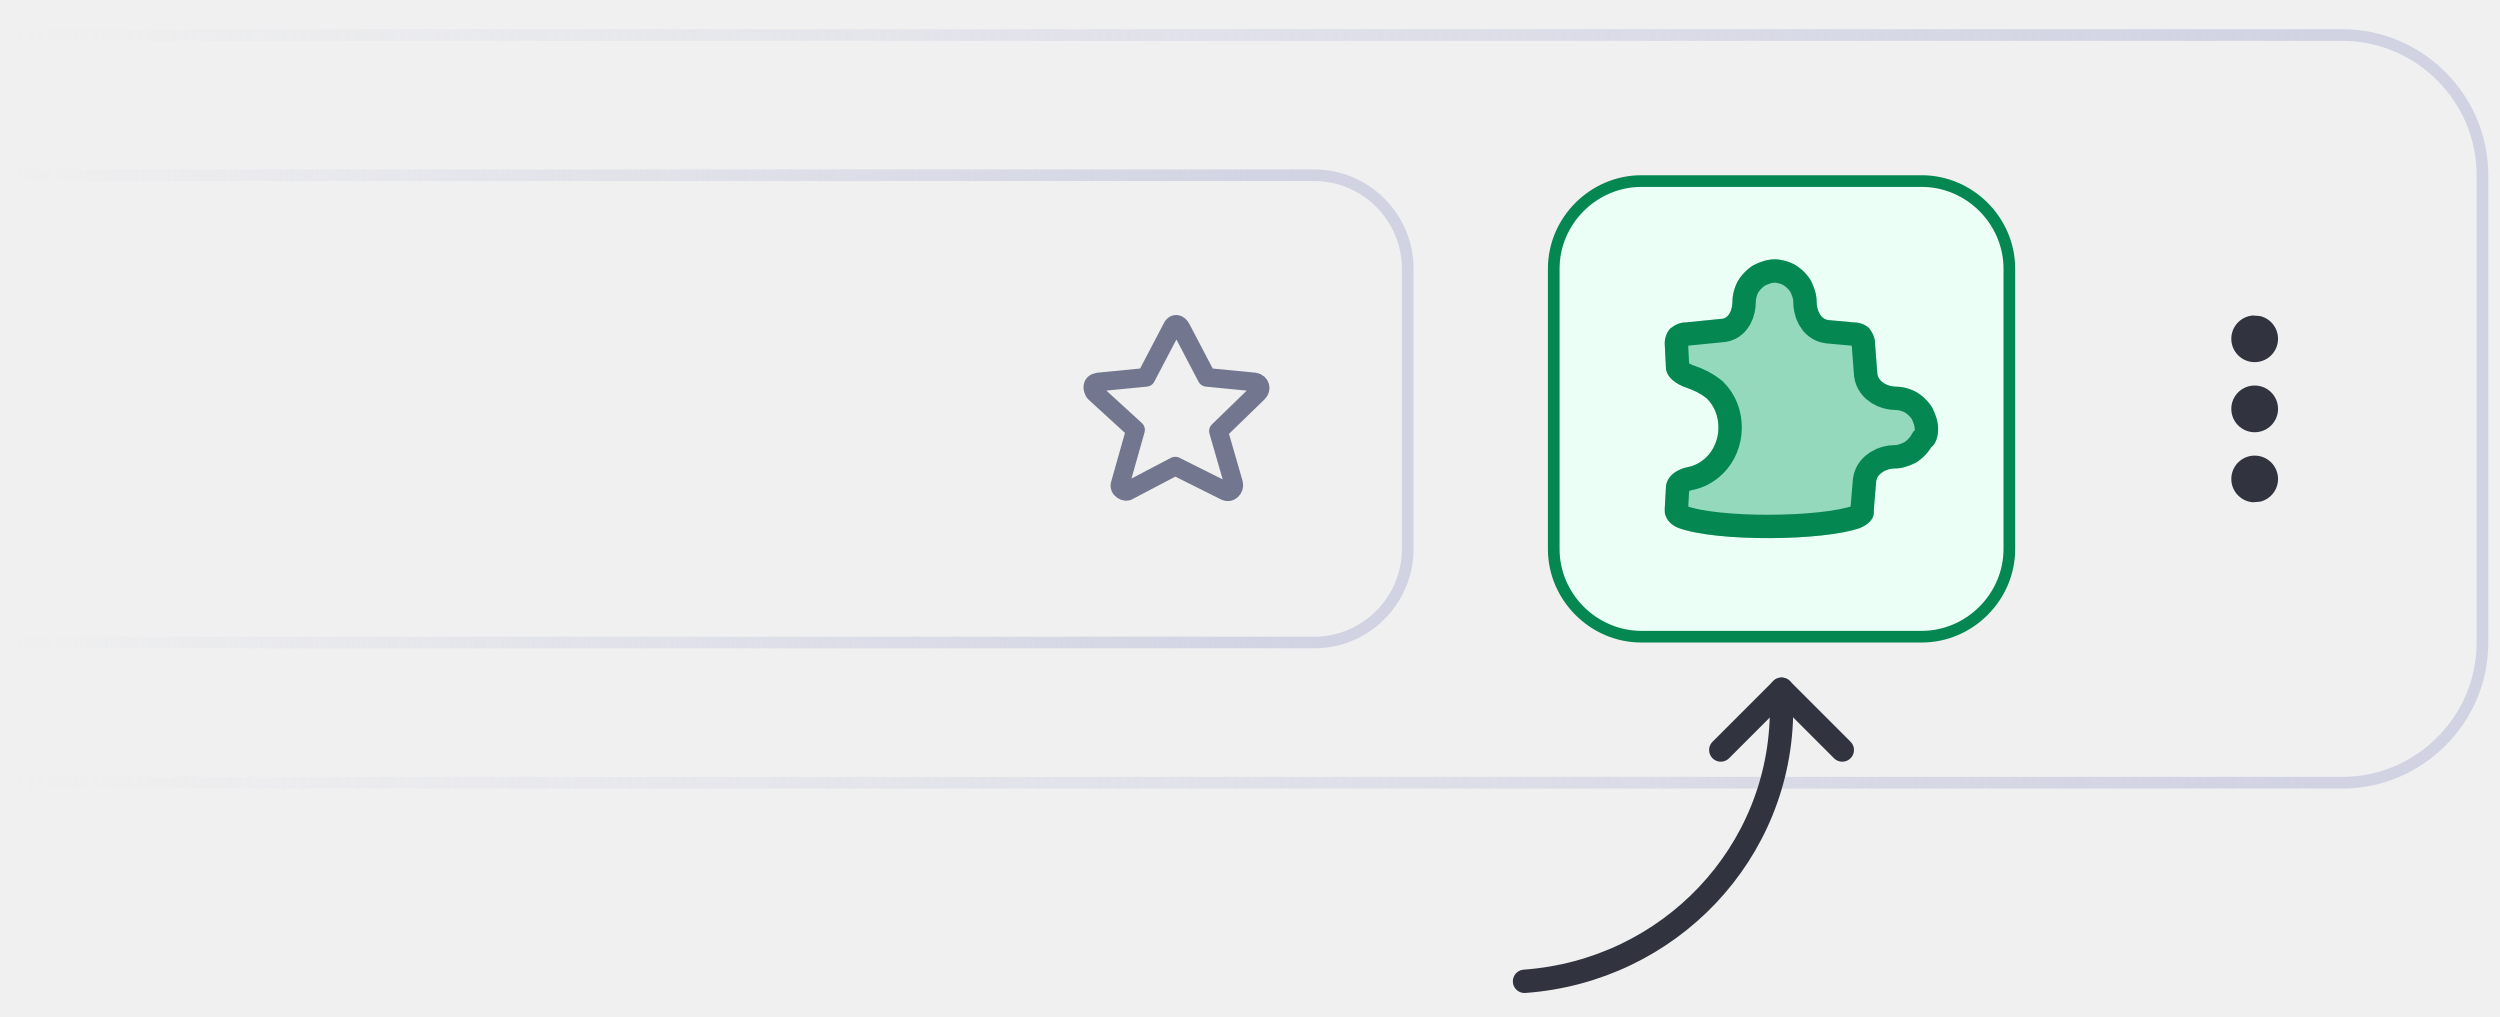
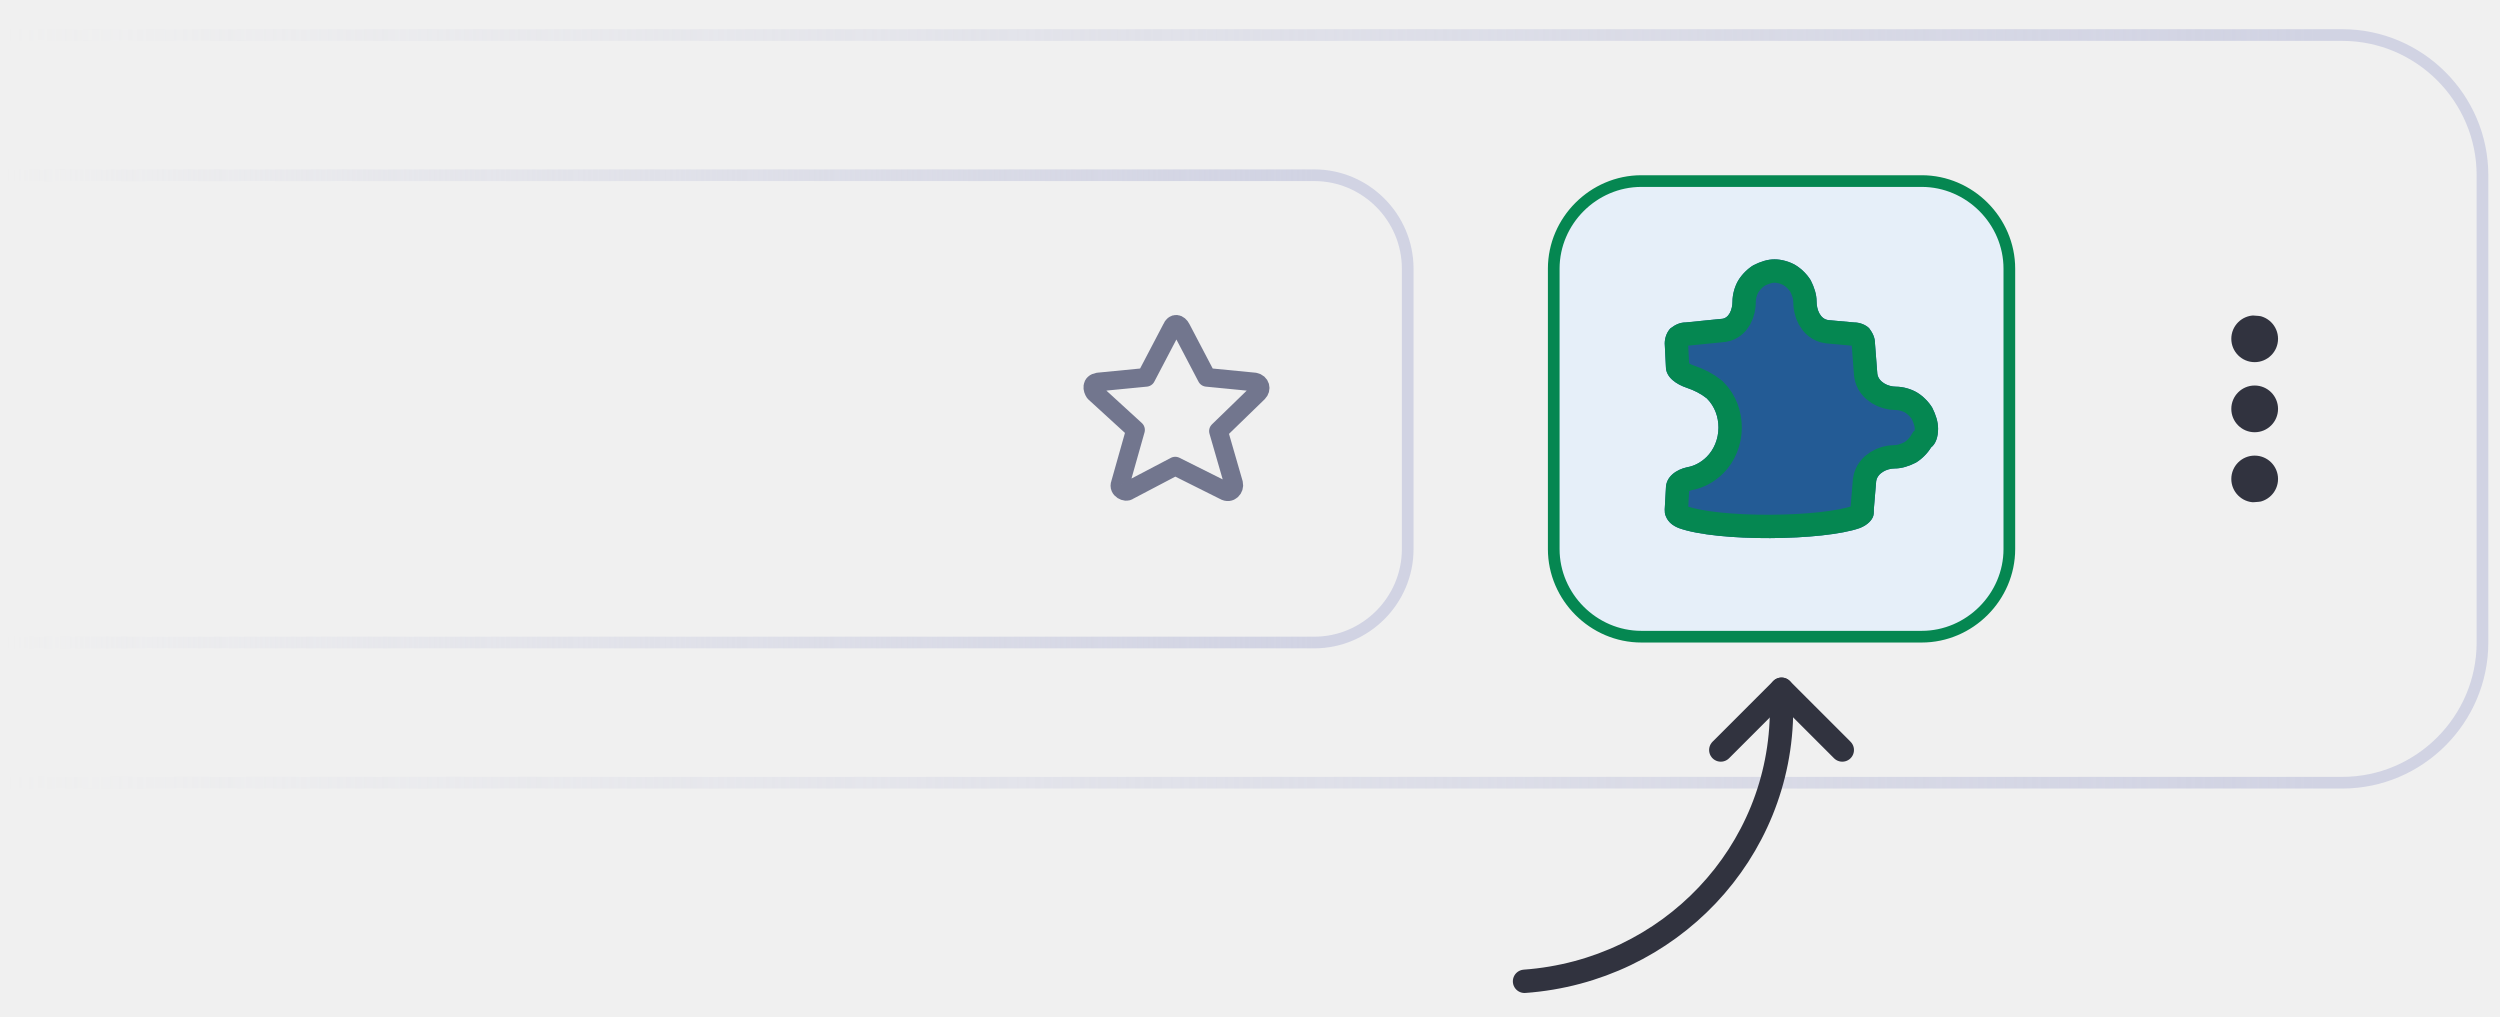
<svg xmlns="http://www.w3.org/2000/svg" xmlns:xlink="http://www.w3.org/1999/xlink" viewBox="0 0 214 87" enable-background="new 0 0 214 87" xml:space="preserve">
  <linearGradient id="a" gradientUnits="userSpaceOnUse" x1="112.523" y1="52.89" x2=".5" y2="52.89" gradientTransform="matrix(1 0 0 -1 0 87.89)">
    <stop offset="0" style="stop-color:#d1d3e3" />
    <stop offset="1" style="stop-color:#d1d3e3;stop-opacity:0" />
  </linearGradient>
  <path fill="none" stroke="url(#a)" d="M.5 15h112c4.4 0 8 3.6 8 8v24c0 4.4-3.6 8-8 8H.5" />
  <linearGradient id="b" gradientUnits="userSpaceOnUse" x1="198.408" y1="52.89" x2=".5" y2="52.89" gradientTransform="matrix(1 0 0 -1 0 87.89)">
    <stop offset="0" style="stop-color:#d1d3e3" />
    <stop offset="1" style="stop-color:#d1d3e3;stop-opacity:0" />
  </linearGradient>
  <path fill="none" stroke="url(#b)" d="M.5 3h200c6.6 0 12 5.4 12 12v40c0 6.6-5.4 12-12 12H.5" />
  <path fill="none" stroke="#72768E" stroke-width="1.6" stroke-linecap="round" stroke-linejoin="round" d="m101.1 28.1 2.2 4.2 4.1.4c.5.1.6.6.3.9l-3.4 3.3 1.3 4.5c.1.4-.3.9-.8.6l-4.2-2.1-4 2.1c-.2.2-.9-.1-.7-.6l1.3-4.6-3.5-3.2c-.2-.3-.3-.8.3-.9l4.1-.4 2.2-4.2c.2-.5.6-.4.8 0z" />
-   <path fill="#ECFFF7" stroke="#058751" d="M140.5 15.5h24c4.1 0 7.5 3.4 7.5 7.5v24c0 4.1-3.4 7.5-7.5 7.5h-24c-4.1 0-7.5-3.4-7.5-7.5V23c0-4.1 3.4-7.5 7.5-7.5z" />
-   <path fill="#95D9BD" d="M165.9 36.7c0-.6-.2-1.2-.5-1.8-.3-.5-.8-1-1.3-1.3-.5-.3-1.2-.5-1.8-.5-.7 0-1.5-.4-1.6-1.1l-.2-2.6c0-.5-.2-.9-.5-1.3-.3-.3-.8-.5-1.3-.5l-2.2-.2c-.7-.1-1-.9-1-1.6 0-.6-.2-1.2-.5-1.8-.3-.5-.8-1-1.3-1.3-.5-.3-1.2-.5-1.8-.5-.6 0-1.2.2-1.8.5-.5.3-1 .8-1.3 1.3-.3.5-.5 1.2-.5 1.8 0 .7-.3 1.5-1 1.5l-3 .3c-.5 0-.9.2-1.3.5-.3.3-.5.8-.5 1.3l.1 2c0 .9.9 1.5 1.8 1.8.6.2 1.2.5 1.7.9.7.7 1 1.6 1 2.5 0 1-.4 1.9-1 2.5-.5.5-1.1.8-1.7.9-.9.2-1.8.8-1.8 1.8l-.1 1.8c0 .2 0 .4.1.6.2.5.6.8 1.1 1 3.3 1.2 12.4 1.1 15.5 0 .5-.2.9-.5 1.1-.9.1-.2.1-.4.1-.7l.2-2.4c.1-.7.9-1.1 1.6-1.1.6 0 1.2-.2 1.8-.5.5-.3 1-.8 1.3-1.3.4-.3.6-.9.6-1.6z" />
+   <path fill="#E6EFF9" stroke="#058751" d="M140.5 15.5h24c4.1 0 7.5 3.4 7.5 7.5v24c0 4.1-3.4 7.5-7.5 7.5h-24c-4.1 0-7.5-3.4-7.5-7.5V23c0-4.1 3.4-7.5 7.5-7.5z" />
+   <path fill="#235B95" d="M165.9 36.7c0-.6-.2-1.2-.5-1.8-.3-.5-.8-1-1.3-1.3-.5-.3-1.2-.5-1.8-.5-.7 0-1.5-.4-1.6-1.1l-.2-2.6c0-.5-.2-.9-.5-1.3-.3-.3-.8-.5-1.3-.5l-2.2-.2c-.7-.1-1-.9-1-1.6 0-.6-.2-1.2-.5-1.8-.3-.5-.8-1-1.3-1.3-.5-.3-1.2-.5-1.8-.5-.6 0-1.2.2-1.8.5-.5.3-1 .8-1.3 1.3-.3.5-.5 1.2-.5 1.8 0 .7-.3 1.5-1 1.5l-3 .3c-.5 0-.9.2-1.3.5-.3.3-.5.8-.5 1.3l.1 2c0 .9.9 1.5 1.8 1.8.6.2 1.2.5 1.7.9.7.7 1 1.6 1 2.5 0 1-.4 1.9-1 2.5-.5.5-1.1.8-1.7.9-.9.2-1.8.8-1.8 1.8l-.1 1.8c0 .2 0 .4.1.6.2.5.6.8 1.1 1 3.3 1.2 12.4 1.1 15.5 0 .5-.2.9-.5 1.1-.9.1-.2.1-.4.1-.7l.2-2.4c.1-.7.9-1.1 1.6-1.1.6 0 1.2-.2 1.8-.5.5-.3 1-.8 1.3-1.3.4-.3.6-.9.6-1.6z" />
  <defs>
    <filter id="c" filterUnits="userSpaceOnUse" x="140.6" y="20.3" width="27.3" height="28">
      <feColorMatrix values="1 0 0 0 0 0 1 0 0 0 0 0 1 0 0 0 0 0 1 0" />
    </filter>
  </defs>
  <mask maskUnits="userSpaceOnUse" x="140.6" y="20.3" width="27.3" height="28" id="d">
    <path fill="#FFF" filter="url(#c)" d="M165.9 36.7c0-.6-.2-1.2-.5-1.8-.3-.5-.8-1-1.3-1.3-.5-.3-1.2-.5-1.8-.5-.7 0-1.5-.4-1.6-1.1l-.2-2.6c0-.5-.2-.9-.5-1.3-.3-.3-.8-.5-1.3-.5l-2.2-.2c-.7-.1-1-.9-1-1.6 0-.6-.2-1.2-.5-1.8-.3-.5-.8-1-1.3-1.3-.5-.3-1.2-.5-1.8-.5-.6 0-1.2.2-1.8.5-.5.3-1 .8-1.3 1.3-.3.5-.5 1.2-.5 1.8 0 .7-.3 1.5-1 1.5l-3 .3c-.5 0-.9.2-1.3.5-.3.3-.5.8-.5 1.3l.1 2c0 .9.9 1.5 1.8 1.8.6.2 1.2.5 1.7.9.7.7 1 1.6 1 2.5 0 1-.4 1.9-1 2.5-.5.5-1.1.8-1.7.9-.9.2-1.8.8-1.8 1.8l-.1 1.8c0 .2 0 .4.1.6.2.5.6.8 1.1 1 3.3 1.2 12.4 1.1 15.5 0 .5-.2.9-.5 1.1-.9.1-.2.1-.4.1-.7l.2-2.4c.1-.7.9-1.1 1.6-1.1.6 0 1.2-.2 1.8-.5.5-.3 1-.8 1.3-1.3.4-.3.6-.9.6-1.6z" />
  </mask>
  <path mask="url(#d)" fill="none" stroke="#058751" stroke-width="4" d="M165.9 36.7c0-.6-.2-1.2-.5-1.8-.3-.5-.8-1-1.3-1.3-.5-.3-1.2-.5-1.8-.5-.7 0-1.5-.4-1.6-1.1l-.2-2.6c0-.5-.2-.9-.5-1.3-.3-.3-.8-.5-1.3-.5l-2.2-.2c-.7-.1-1-.9-1-1.6 0-.6-.2-1.2-.5-1.8-.3-.5-.8-1-1.3-1.3-.5-.3-1.2-.5-1.8-.5-.6 0-1.2.2-1.8.5-.5.3-1 .8-1.3 1.3-.3.5-.5 1.2-.5 1.8 0 .7-.3 1.5-1 1.5l-3 .3c-.5 0-.9.2-1.3.5-.3.3-.5.8-.5 1.3l.1 2c0 .9.9 1.5 1.8 1.8.6.2 1.2.5 1.7.9.7.7 1 1.6 1 2.5 0 1-.4 1.9-1 2.5-.5.5-1.1.8-1.7.9-.9.2-1.8.8-1.8 1.8l-.1 1.8c0 .2 0 .4.1.6.2.5.6.8 1.1 1 3.3 1.2 12.4 1.1 15.5 0 .5-.2.9-.5 1.1-.9.1-.2.1-.4.1-.7l.2-2.4c.1-.7.9-1.1 1.6-1.1.6 0 1.2-.2 1.8-.5.5-.3 1-.8 1.3-1.3.4-.3.6-.9.6-1.6z" />
  <g>
    <defs>
      <path id="e" d="M192.5 43c-4.4 0-8-3.6-8-8s3.6-8 8-8 8 3.6 8 8-3.6 8-8 8z" />
    </defs>
    <clipPath id="f">
      <use xlink:href="#e" overflow="visible" />
    </clipPath>
    <g fill="#31333F" clip-path="url(#f)">
      <circle cx="193" cy="29" r="2" />
      <circle cx="193" cy="35" r="2" />
      <circle cx="193" cy="41" r="2" />
    </g>
  </g>
  <g>
    <g fill="none" stroke="#31333F" stroke-width="2" stroke-linecap="round" stroke-linejoin="round">
      <path d="M152.5 59v1.7c0 12.3-9.6 22.4-22 23.3" />
      <path d="m147.3 64.2 5.2-5.2 5.2 5.2" />
    </g>
  </g>
</svg>
